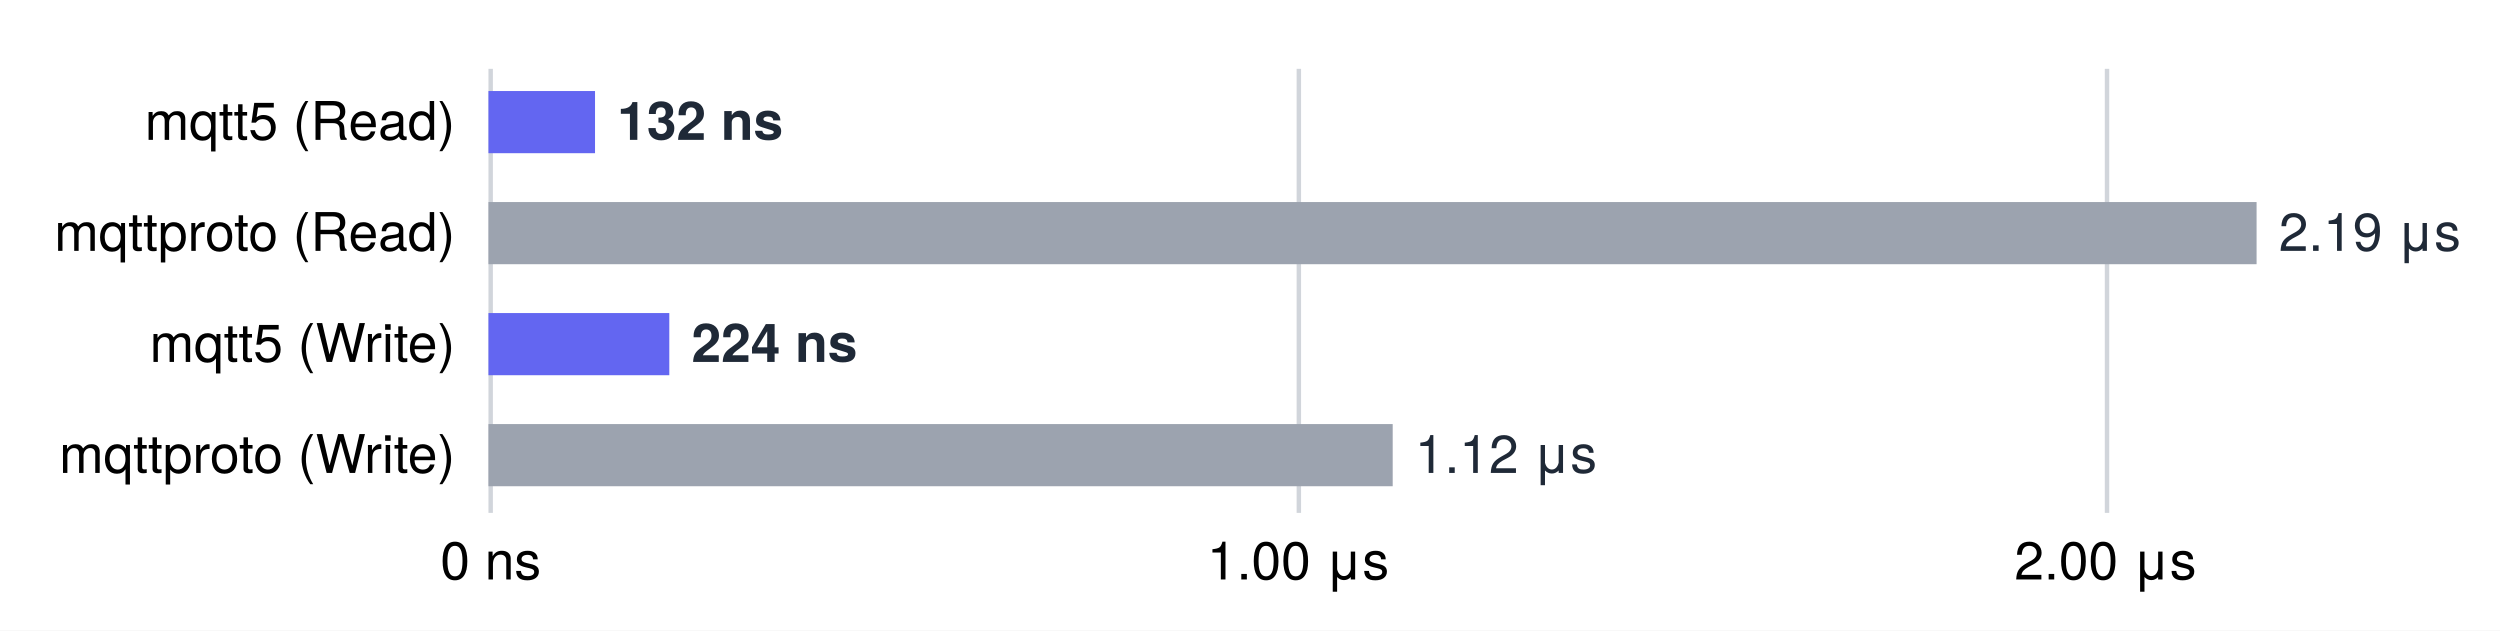
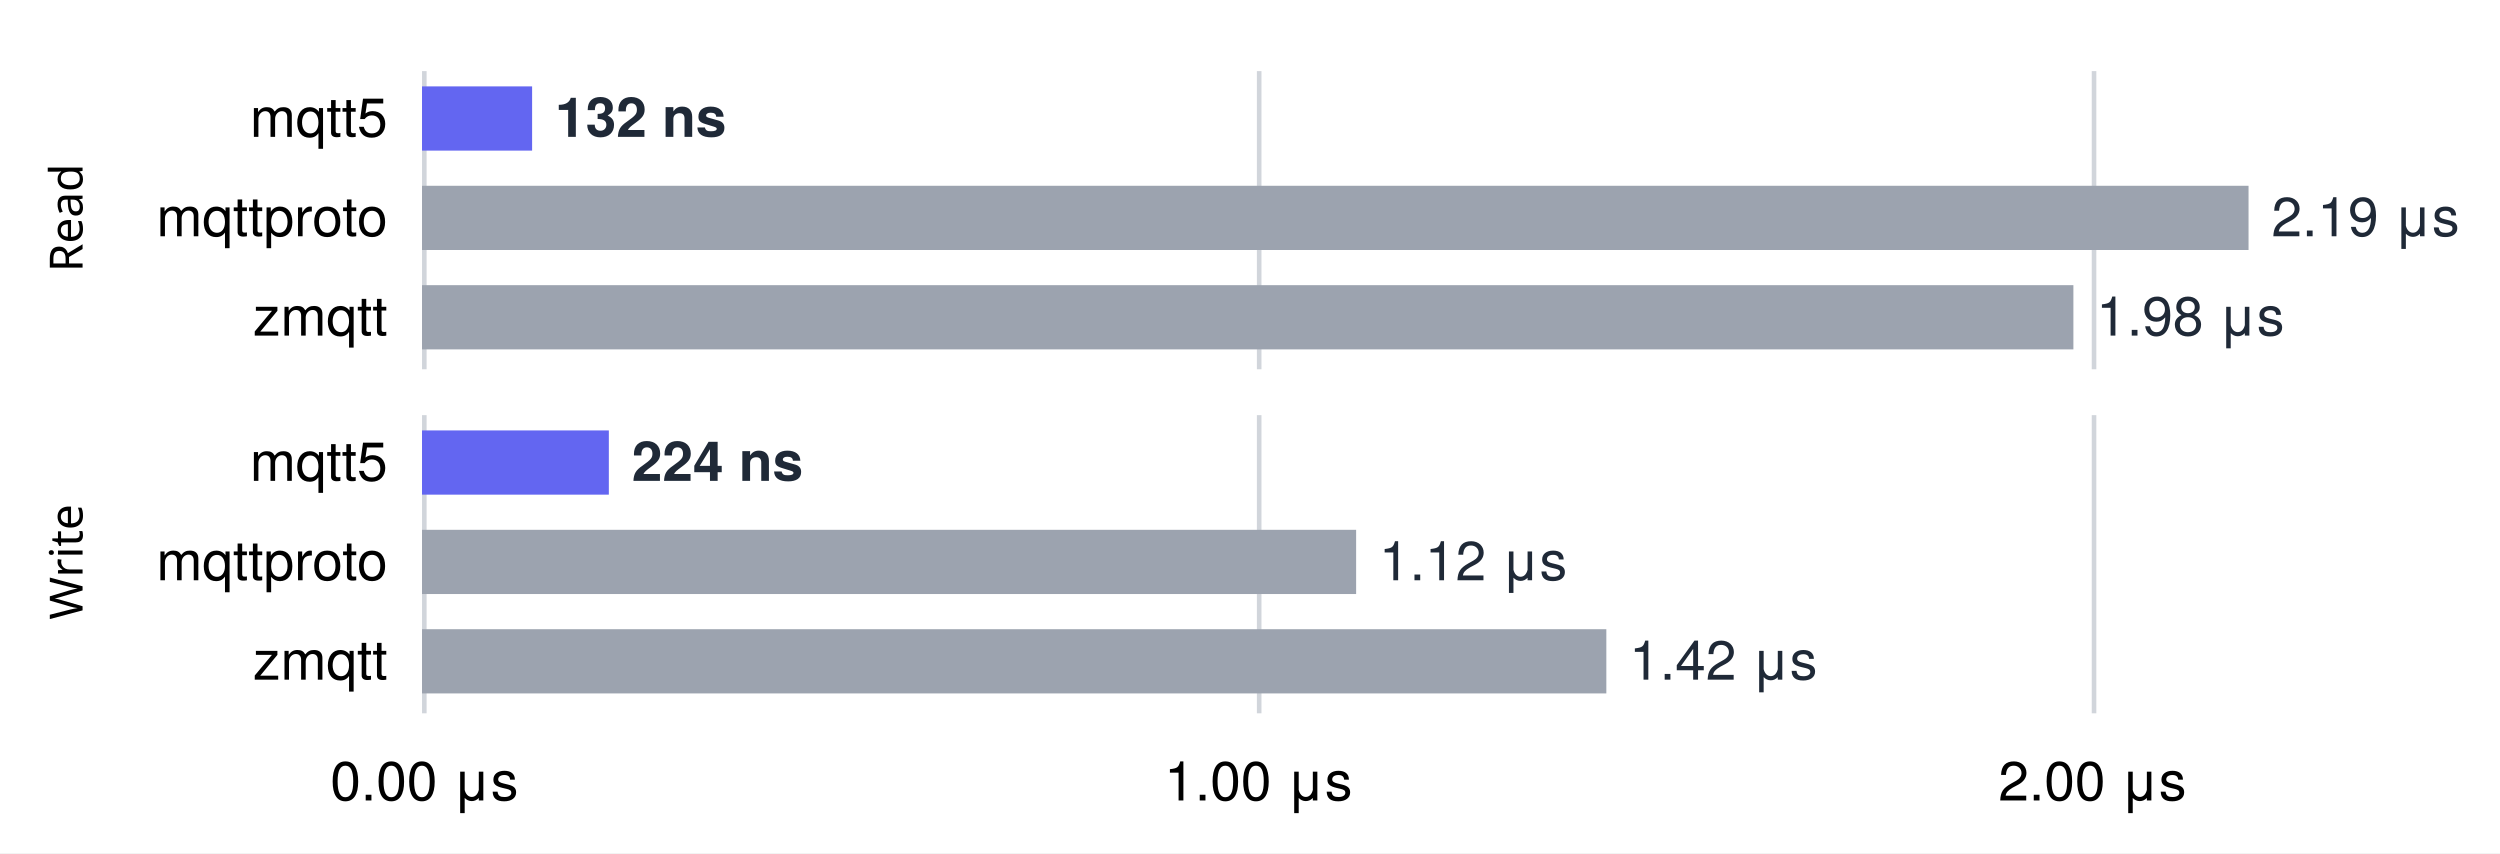
- <svg xmlns="http://www.w3.org/2000/svg" version="1.1" class="marks" width="1126" height="284" viewBox="0 0 563 142">
-   <rect width="563" height="142" fill="white" />
-   <g fill="none" stroke-miterlimit="10" transform="translate(110,15)">
+ <svg xmlns="http://www.w3.org/2000/svg" version="1.1" class="marks" width="1090" height="372" viewBox="0 0 545 186">
+   <rect width="545" height="186" fill="white" />
+   <g fill="none" stroke-miterlimit="10" transform="translate(92,15)">
    <g class="mark-group role-frame root" role="graphics-object" aria-roledescription="group mark container">
      <g transform="translate(0,0)">
-         <path class="background" aria-hidden="true" d="M0,0h400v100h-400Z" />
+         <path class="background" aria-hidden="true" d="M0,0h0v0h0Z" />
        <g>
-           <g class="mark-group role-axis" aria-hidden="true">
-             <g transform="translate(0.5,100.5)">
-               <path class="background" aria-hidden="true" d="M0,0h0v0h0Z" pointer-events="none" />
+           <g class="mark-group role-row-header row_header" role="graphics-object" aria-roledescription="group mark container">
+             <g transform="translate(-62,0)">
+               <path class="background" aria-hidden="true" d="M0,0h0v65h0Z" />
              <g>
-                 <g class="mark-rule role-axis-grid" pointer-events="none">
-                   <line transform="translate(0,0)" x2="0" y2="-100" stroke="#d1d5db" stroke-width="1" opacity="1" />
-                   <line transform="translate(182,0)" x2="0" y2="-100" stroke="#d1d5db" stroke-width="1" opacity="1" />
-                   <line transform="translate(364,0)" x2="0" y2="-100" stroke="#d1d5db" stroke-width="1" opacity="1" />
+                 <g class="mark-group role-title">
+                   <g transform="translate(-20,32.5)">
+                     <path class="background" aria-hidden="true" d="M0,0h0v0h0Z" pointer-events="none" />
+                     <g>
+                       <g class="mark-text role-title-text" role="graphics-symbol" aria-roledescription="title" aria-label="Title text 'Read'" pointer-events="none">
+                         <text text-anchor="middle" transform="translate(0,0) rotate(-90) translate(0,8)" font-family="sans-serif" font-size="10px" fill="#000" opacity="1">Read</text>
+                       </g>
+                     </g>
+                     <path class="foreground" aria-hidden="true" d="" pointer-events="none" display="none" />
+                   </g>
                </g>
              </g>
-               <path class="foreground" aria-hidden="true" d="" pointer-events="none" display="none" />
+               <path class="foreground" aria-hidden="true" d="" display="none" />
+             </g>
+             <g transform="translate(-62,75)">
+               <path class="background" aria-hidden="true" d="M0,0h0v65h0Z" />
+               <g>
+                 <g class="mark-group role-title">
+                   <g transform="translate(-20,32.5)">
+                     <path class="background" aria-hidden="true" d="M0,0h0v0h0Z" pointer-events="none" />
+                     <g>
+                       <g class="mark-text role-title-text" role="graphics-symbol" aria-roledescription="title" aria-label="Title text 'Write'" pointer-events="none">
+                         <text text-anchor="middle" transform="translate(0,0) rotate(-90) translate(0,8)" font-family="sans-serif" font-size="10px" fill="#000" opacity="1">Write</text>
+                       </g>
+                     </g>
+                     <path class="foreground" aria-hidden="true" d="" pointer-events="none" display="none" />
+                   </g>
+                 </g>
+               </g>
+               <path class="foreground" aria-hidden="true" d="" display="none" />
            </g>
          </g>
-           <g class="mark-group role-axis" role="graphics-symbol" aria-roledescription="axis" aria-label="X-axis for a linear scale with values from 0 to 2,200">
-             <g transform="translate(0.5,100.5)">
-               <path class="background" aria-hidden="true" d="M0,0h0v0h0Z" pointer-events="none" />
+           <g class="mark-group role-column-footer column_footer" role="graphics-object" aria-roledescription="group mark container">
+             <g transform="translate(0,140)">
+               <path class="background" aria-hidden="true" d="M0,0h400v0h-400Z" />
              <g>
-                 <g class="mark-rule role-axis-tick" pointer-events="none">
-                   <line transform="translate(0,0)" x2="0" y2="0" stroke="#888" stroke-width="1" opacity="1" />
-                   <line transform="translate(182,0)" x2="0" y2="0" stroke="#888" stroke-width="1" opacity="1" />
-                   <line transform="translate(364,0)" x2="0" y2="0" stroke="#888" stroke-width="1" opacity="1" />
-                 </g>
-                 <g class="mark-text role-axis-label" pointer-events="none">
-                   <text text-anchor="middle" transform="translate(0,15)" font-family="Helvetica Neue" font-size="12px" fill="#000" opacity="1">0 ns</text>
-                   <text text-anchor="middle" transform="translate(181.8182,15)" font-family="Helvetica Neue" font-size="12px" fill="#000" opacity="1">1.00 μs</text>
-                   <text text-anchor="middle" transform="translate(363.6364,15)" font-family="Helvetica Neue" font-size="12px" fill="#000" opacity="1">2.00 μs</text>
+                 <g class="mark-group role-axis" role="graphics-symbol" aria-roledescription="axis" aria-label="X-axis for a linear scale with values from 0 to 2,200">
+                   <g transform="translate(0.5,0.5)">
+                     <path class="background" aria-hidden="true" d="M0,0h0v0h0Z" pointer-events="none" />
+                     <g>
+                       <g class="mark-rule role-axis-tick" pointer-events="none">
+                         <line transform="translate(0,0)" x2="0" y2="0" stroke="#888" stroke-width="1" opacity="1" />
+                         <line transform="translate(182,0)" x2="0" y2="0" stroke="#888" stroke-width="1" opacity="1" />
+                         <line transform="translate(364,0)" x2="0" y2="0" stroke="#888" stroke-width="1" opacity="1" />
+                       </g>
+                       <g class="mark-text role-axis-label" pointer-events="none">
+                         <text text-anchor="middle" transform="translate(0,19)" font-family="Helvetica Neue" font-size="12px" fill="#000" opacity="1">0.00 μs</text>
+                         <text text-anchor="middle" transform="translate(181.8182,19)" font-family="Helvetica Neue" font-size="12px" fill="#000" opacity="1">1.00 μs</text>
+                         <text text-anchor="middle" transform="translate(363.6364,19)" font-family="Helvetica Neue" font-size="12px" fill="#000" opacity="1">2.00 μs</text>
+                       </g>
+                     </g>
+                     <path class="foreground" aria-hidden="true" d="" pointer-events="none" display="none" />
+                   </g>
                </g>
              </g>
-               <path class="foreground" aria-hidden="true" d="" pointer-events="none" display="none" />
+               <path class="foreground" aria-hidden="true" d="" display="none" />
            </g>
          </g>
-           <g class="mark-group role-axis" role="graphics-symbol" aria-roledescription="axis" aria-label="Y-axis for a discrete scale with 4 values: mqtt5 (Read), mqttproto (Read), mqtt5 (Write), mqttproto (Write)">
-             <g transform="translate(0.5,0.5)">
-               <path class="background" aria-hidden="true" d="M0,0h0v0h0Z" pointer-events="none" />
+           <g class="mark-group role-scope cell" role="graphics-object" aria-roledescription="group mark container">
+             <g transform="translate(0,0)">
+               <path class="background" aria-hidden="true" d="M0,0h400v65h-400Z" />
              <g>
-                 <g class="mark-text role-axis-label" pointer-events="none">
-                   <text text-anchor="end" transform="translate(-8,16)" font-family="Helvetica Neue" font-size="12px" fill="#000" opacity="1">mqtt5 (Read)</text>
-                   <text text-anchor="end" transform="translate(-8,41)" font-family="Helvetica Neue" font-size="12px" fill="#000" opacity="1">mqttproto (Read)</text>
-                   <text text-anchor="end" transform="translate(-8,66)" font-family="Helvetica Neue" font-size="12px" fill="#000" opacity="1">mqtt5 (Write)</text>
-                   <text text-anchor="end" transform="translate(-8,91)" font-family="Helvetica Neue" font-size="12px" fill="#000" opacity="1">mqttproto (Write)</text>
+                 <g class="mark-group role-axis" aria-hidden="true">
+                   <g transform="translate(0.5,65.5)">
+                     <path class="background" aria-hidden="true" d="M0,0h0v0h0Z" pointer-events="none" />
+                     <g>
+                       <g class="mark-rule role-axis-grid" pointer-events="none">
+                         <line transform="translate(0,0)" x2="0" y2="-65" stroke="#d1d5db" stroke-width="1" opacity="1" />
+                         <line transform="translate(182,0)" x2="0" y2="-65" stroke="#d1d5db" stroke-width="1" opacity="1" />
+                         <line transform="translate(364,0)" x2="0" y2="-65" stroke="#d1d5db" stroke-width="1" opacity="1" />
+                       </g>
+                     </g>
+                     <path class="foreground" aria-hidden="true" d="" pointer-events="none" display="none" />
+                   </g>
+                 </g>
+                 <g class="mark-group role-axis" role="graphics-symbol" aria-roledescription="axis" aria-label="Y-axis for a discrete scale with 3 values: mqtt5, mqttproto, zmqtt">
+                   <g transform="translate(0.5,0.5)">
+                     <path class="background" aria-hidden="true" d="M0,0h0v0h0Z" pointer-events="none" />
+                     <g>
+                       <g class="mark-text role-axis-label" pointer-events="none">
+                         <text text-anchor="end" transform="translate(-8,14.33333)" font-family="Helvetica Neue" font-size="12px" fill="#000" opacity="1">mqtt5</text>
+                         <text text-anchor="end" transform="translate(-8,36)" font-family="Helvetica Neue" font-size="12px" fill="#000" opacity="1">mqttproto</text>
+                         <text text-anchor="end" transform="translate(-8,57.66667)" font-family="Helvetica Neue" font-size="12px" fill="#000" opacity="1">zmqtt</text>
+                       </g>
+                     </g>
+                     <path class="foreground" aria-hidden="true" d="" pointer-events="none" display="none" />
+                   </g>
+                 </g>
+                 <g class="mark-rect role-mark child_layer_0_marks" role="graphics-object" aria-roledescription="rect mark container">
+                   <path aria-label="time: 132; operation: mqtt5" role="graphics-symbol" aria-roledescription="bar" d="M0,3.833h24v14h-24Z" fill="#6366f1" />
+                   <path aria-label="time: 2190; operation: mqttproto" role="graphics-symbol" aria-roledescription="bar" d="M0,25.5h398.182v14h-398.182Z" fill="#9ca3af" />
+                   <path aria-label="time: 1980; operation: zmqtt" role="graphics-symbol" aria-roledescription="bar" d="M0,47.167h360v14h-360Z" fill="#9ca3af" />
+                 </g>
+                 <g class="mark-text role-mark child_layer_1_marks" role="graphics-object" aria-roledescription="text mark container">
+                   <text aria-label="time: 2190; operation: mqttproto; timeFormat: 2.19 μs" role="graphics-symbol" aria-roledescription="text mark" text-anchor="start" transform="translate(403.1818,36.5)" font-family="Helvetica Neue" font-size="12px" fill="#1f2937">2.19 μs</text>
+                   <text aria-label="time: 1980; operation: zmqtt; timeFormat: 1.98 μs" role="graphics-symbol" aria-roledescription="text mark" text-anchor="start" transform="translate(365,58.16667)" font-family="Helvetica Neue" font-size="12px" fill="#1f2937">1.98 μs</text>
+                 </g>
+                 <g class="mark-text role-mark child_layer_2_marks" role="graphics-object" aria-roledescription="text mark container">
+                   <text aria-label="time: 132; operation: mqtt5; timeFormat: 132 ns" role="graphics-symbol" aria-roledescription="text mark" text-anchor="start" transform="translate(29,14.83333)" font-family="Helvetica Neue" font-size="12px" font-weight="bold" fill="#1f2937">132 ns</text>
                </g>
              </g>
-               <path class="foreground" aria-hidden="true" d="" pointer-events="none" display="none" />
+               <path class="foreground" aria-hidden="true" d="" display="none" />
            </g>
-           </g>
-           <g class="mark-rect role-mark layer_0_marks" role="graphics-object" aria-roledescription="rect mark container">
-             <path aria-label="time: 132; operation: mqtt5 (Read)" role="graphics-symbol" aria-roledescription="bar" d="M0,5.5h24v14h-24Z" fill="#6366f1" />
-             <path aria-label="time: 224; operation: mqtt5 (Write)" role="graphics-symbol" aria-roledescription="bar" d="M0,55.5h40.727v14h-40.727Z" fill="#6366f1" />
-             <path aria-label="time: 2190; operation: mqttproto (Read)" role="graphics-symbol" aria-roledescription="bar" d="M0,30.5h398.182v14h-398.182Z" fill="#9ca3af" />
-             <path aria-label="time: 1120; operation: mqttproto (Write)" role="graphics-symbol" aria-roledescription="bar" d="M0,80.5h203.636v14h-203.636Z" fill="#9ca3af" />
-           </g>
-           <g class="mark-text role-mark layer_1_marks" role="graphics-object" aria-roledescription="text mark container">
-             <text aria-label="time: 2190; operation: mqttproto (Read); timeFormat: 2.19 μs" role="graphics-symbol" aria-roledescription="text mark" text-anchor="start" transform="translate(403.1818,41.5)" font-family="Helvetica Neue" font-size="12px" fill="#1f2937">2.19 μs</text>
-             <text aria-label="time: 1120; operation: mqttproto (Write); timeFormat: 1.12 μs" role="graphics-symbol" aria-roledescription="text mark" text-anchor="start" transform="translate(208.6364,91.5)" font-family="Helvetica Neue" font-size="12px" fill="#1f2937">1.12 μs</text>
-           </g>
-           <g class="mark-text role-mark layer_2_marks" role="graphics-object" aria-roledescription="text mark container">
-             <text aria-label="time: 132; operation: mqtt5 (Read); timeFormat: 132 ns" role="graphics-symbol" aria-roledescription="text mark" text-anchor="start" transform="translate(29,16.5)" font-family="Helvetica Neue" font-size="12px" font-weight="bold" fill="#1f2937">132 ns</text>
-             <text aria-label="time: 224; operation: mqtt5 (Write); timeFormat: 224 ns" role="graphics-symbol" aria-roledescription="text mark" text-anchor="start" transform="translate(45.72727,66.5)" font-family="Helvetica Neue" font-size="12px" font-weight="bold" fill="#1f2937">224 ns</text>
+             <g transform="translate(0,75)">
+               <path class="background" aria-hidden="true" d="M0,0h400v65h-400Z" />
+               <g>
+                 <g class="mark-group role-axis" aria-hidden="true">
+                   <g transform="translate(0.5,65.5)">
+                     <path class="background" aria-hidden="true" d="M0,0h0v0h0Z" pointer-events="none" />
+                     <g>
+                       <g class="mark-rule role-axis-grid" pointer-events="none">
+                         <line transform="translate(0,0)" x2="0" y2="-65" stroke="#d1d5db" stroke-width="1" opacity="1" />
+                         <line transform="translate(182,0)" x2="0" y2="-65" stroke="#d1d5db" stroke-width="1" opacity="1" />
+                         <line transform="translate(364,0)" x2="0" y2="-65" stroke="#d1d5db" stroke-width="1" opacity="1" />
+                       </g>
+                     </g>
+                     <path class="foreground" aria-hidden="true" d="" pointer-events="none" display="none" />
+                   </g>
+                 </g>
+                 <g class="mark-group role-axis" role="graphics-symbol" aria-roledescription="axis" aria-label="Y-axis for a discrete scale with 3 values: mqtt5, mqttproto, zmqtt">
+                   <g transform="translate(0.5,0.5)">
+                     <path class="background" aria-hidden="true" d="M0,0h0v0h0Z" pointer-events="none" />
+                     <g>
+                       <g class="mark-text role-axis-label" pointer-events="none">
+                         <text text-anchor="end" transform="translate(-8,14.33333)" font-family="Helvetica Neue" font-size="12px" fill="#000" opacity="1">mqtt5</text>
+                         <text text-anchor="end" transform="translate(-8,36)" font-family="Helvetica Neue" font-size="12px" fill="#000" opacity="1">mqttproto</text>
+                         <text text-anchor="end" transform="translate(-8,57.66667)" font-family="Helvetica Neue" font-size="12px" fill="#000" opacity="1">zmqtt</text>
+                       </g>
+                     </g>
+                     <path class="foreground" aria-hidden="true" d="" pointer-events="none" display="none" />
+                   </g>
+                 </g>
+                 <g class="mark-rect role-mark child_layer_0_marks" role="graphics-object" aria-roledescription="rect mark container">
+                   <path aria-label="time: 224; operation: mqtt5" role="graphics-symbol" aria-roledescription="bar" d="M0,3.833h40.727v14h-40.727Z" fill="#6366f1" />
+                   <path aria-label="time: 1120; operation: mqttproto" role="graphics-symbol" aria-roledescription="bar" d="M0,25.5h203.636v14h-203.636Z" fill="#9ca3af" />
+                   <path aria-label="time: 1420; operation: zmqtt" role="graphics-symbol" aria-roledescription="bar" d="M0,47.167h258.182v14h-258.182Z" fill="#9ca3af" />
+                 </g>
+                 <g class="mark-text role-mark child_layer_1_marks" role="graphics-object" aria-roledescription="text mark container">
+                   <text aria-label="time: 1120; operation: mqttproto; timeFormat: 1.12 μs" role="graphics-symbol" aria-roledescription="text mark" text-anchor="start" transform="translate(208.6364,36.5)" font-family="Helvetica Neue" font-size="12px" fill="#1f2937">1.12 μs</text>
+                   <text aria-label="time: 1420; operation: zmqtt; timeFormat: 1.42 μs" role="graphics-symbol" aria-roledescription="text mark" text-anchor="start" transform="translate(263.1818,58.16667)" font-family="Helvetica Neue" font-size="12px" fill="#1f2937">1.42 μs</text>
+                 </g>
+                 <g class="mark-text role-mark child_layer_2_marks" role="graphics-object" aria-roledescription="text mark container">
+                   <text aria-label="time: 224; operation: mqtt5; timeFormat: 224 ns" role="graphics-symbol" aria-roledescription="text mark" text-anchor="start" transform="translate(45.72727,14.83333)" font-family="Helvetica Neue" font-size="12px" font-weight="bold" fill="#1f2937">224 ns</text>
+                 </g>
+               </g>
+               <path class="foreground" aria-hidden="true" d="" display="none" />
+             </g>
          </g>
        </g>
        <path class="foreground" aria-hidden="true" d="" display="none" />
      </g>
    </g>
  </g>
</svg>
